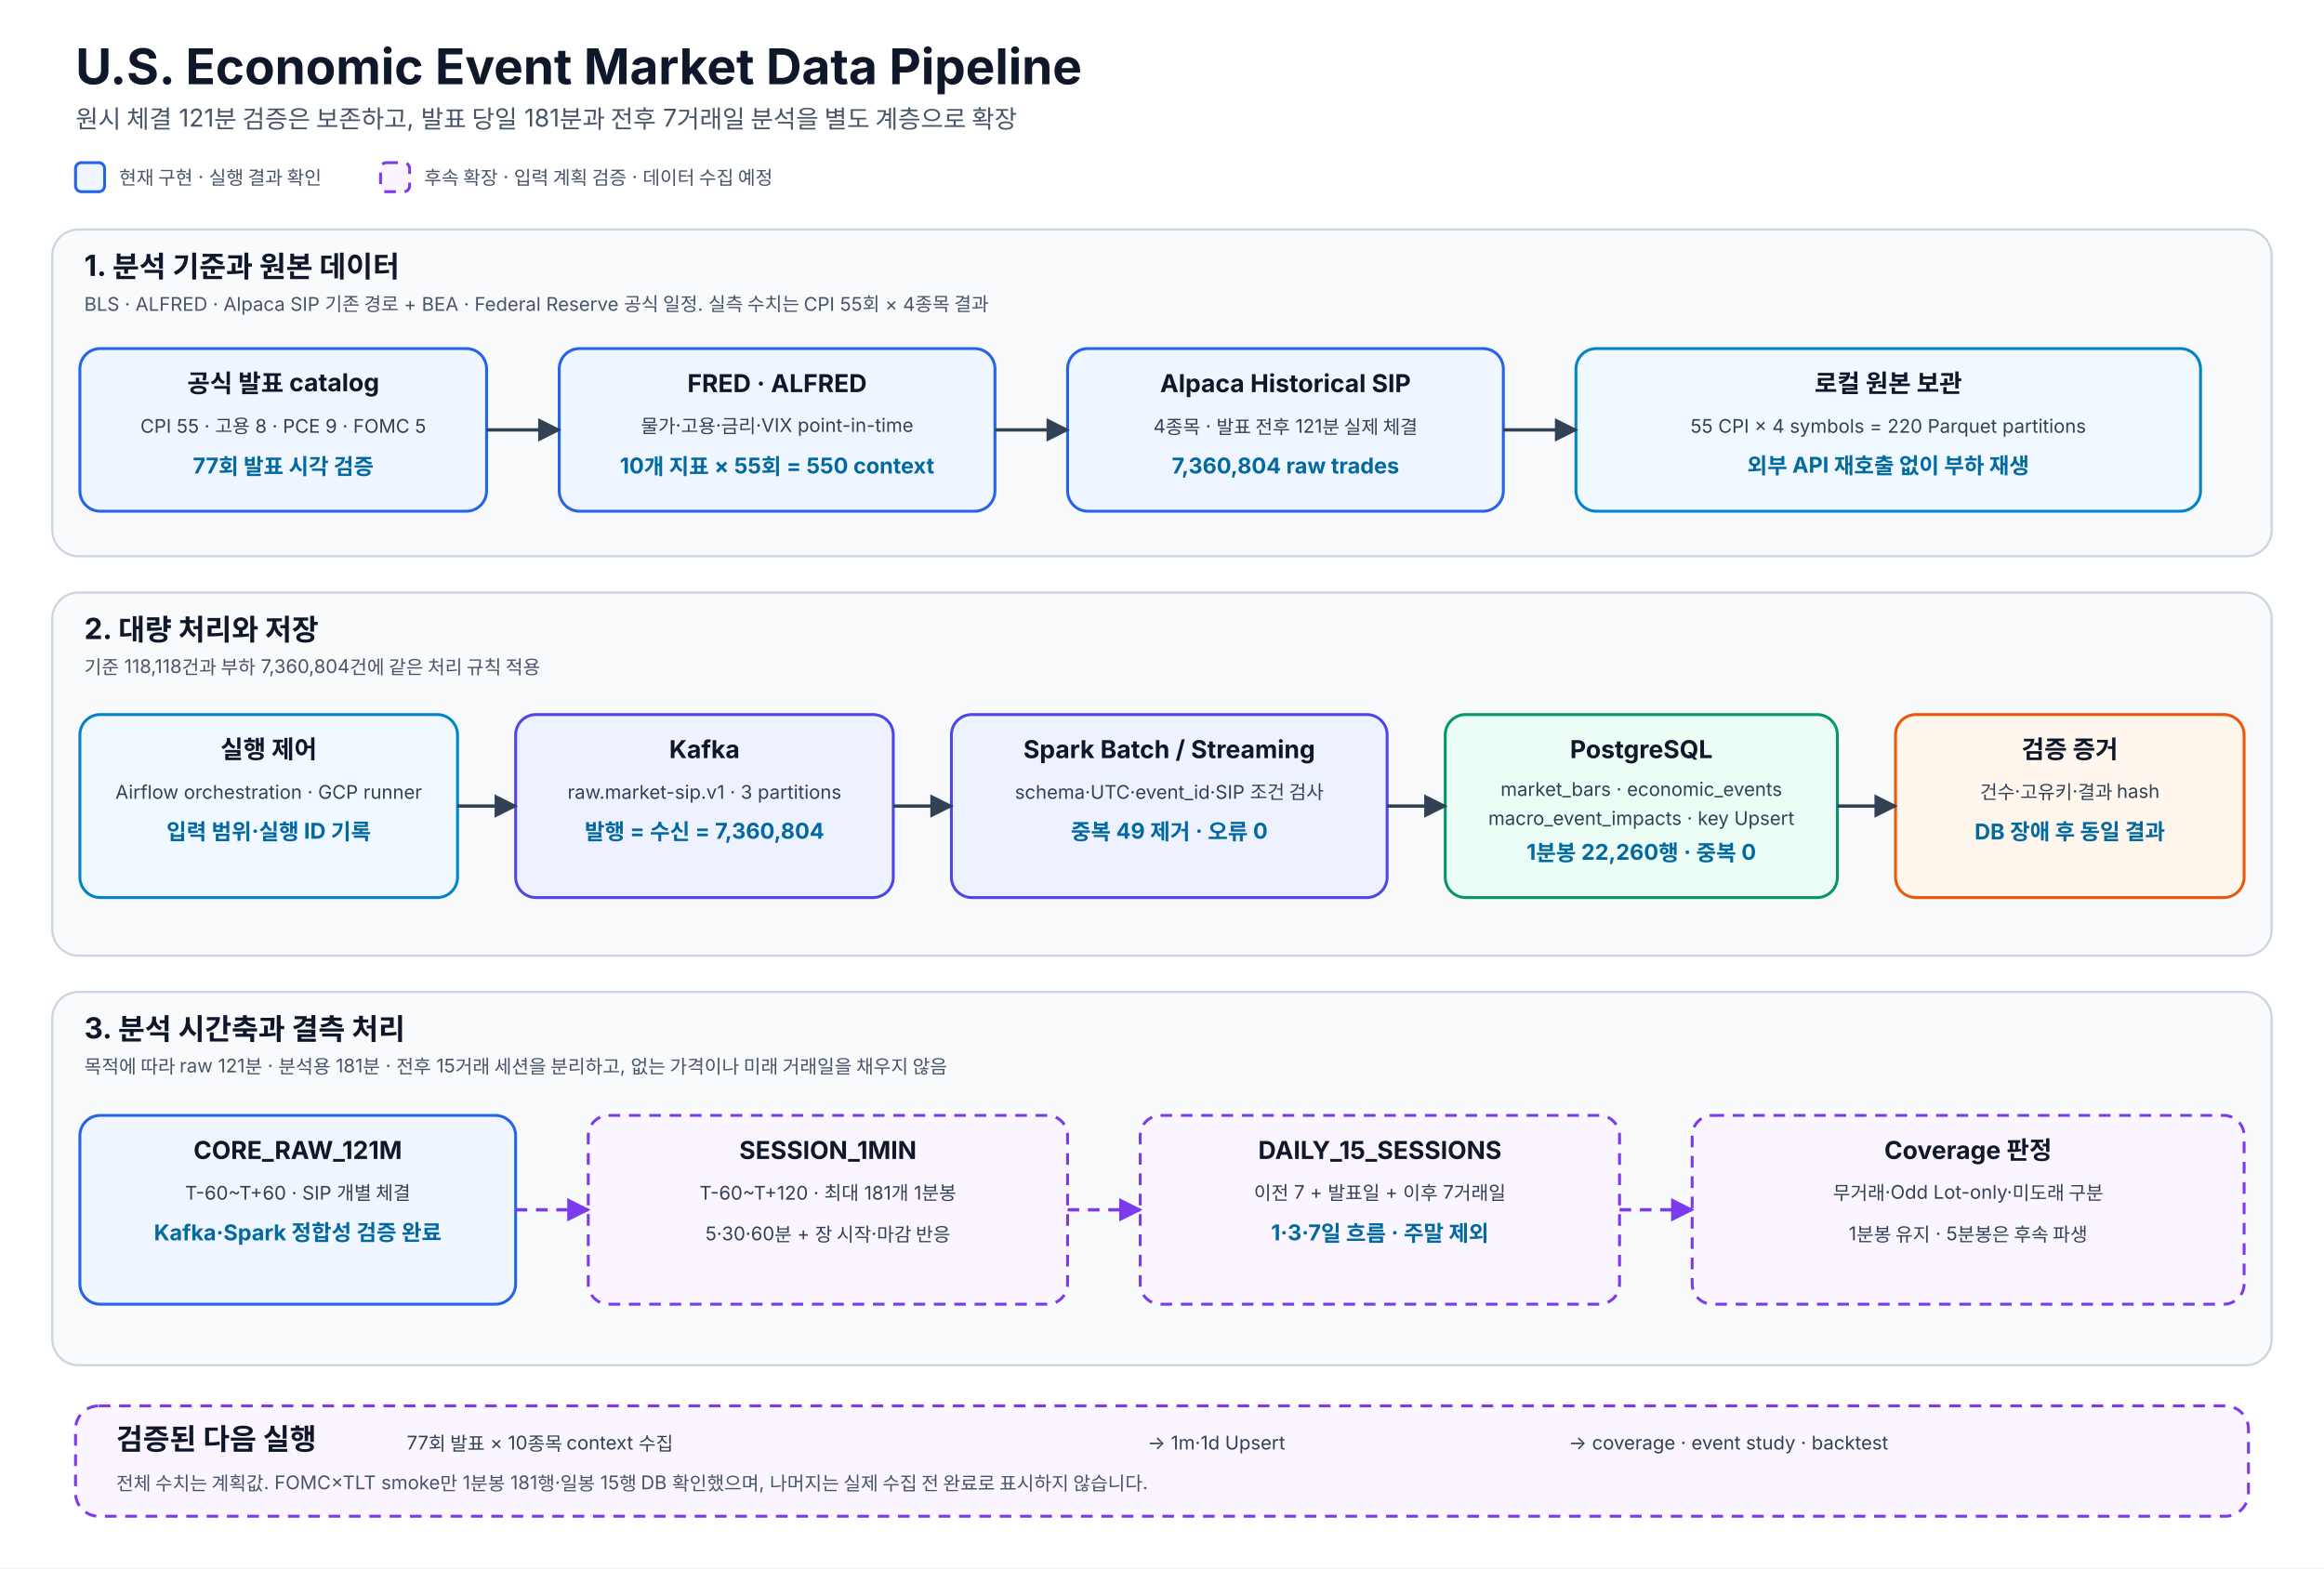
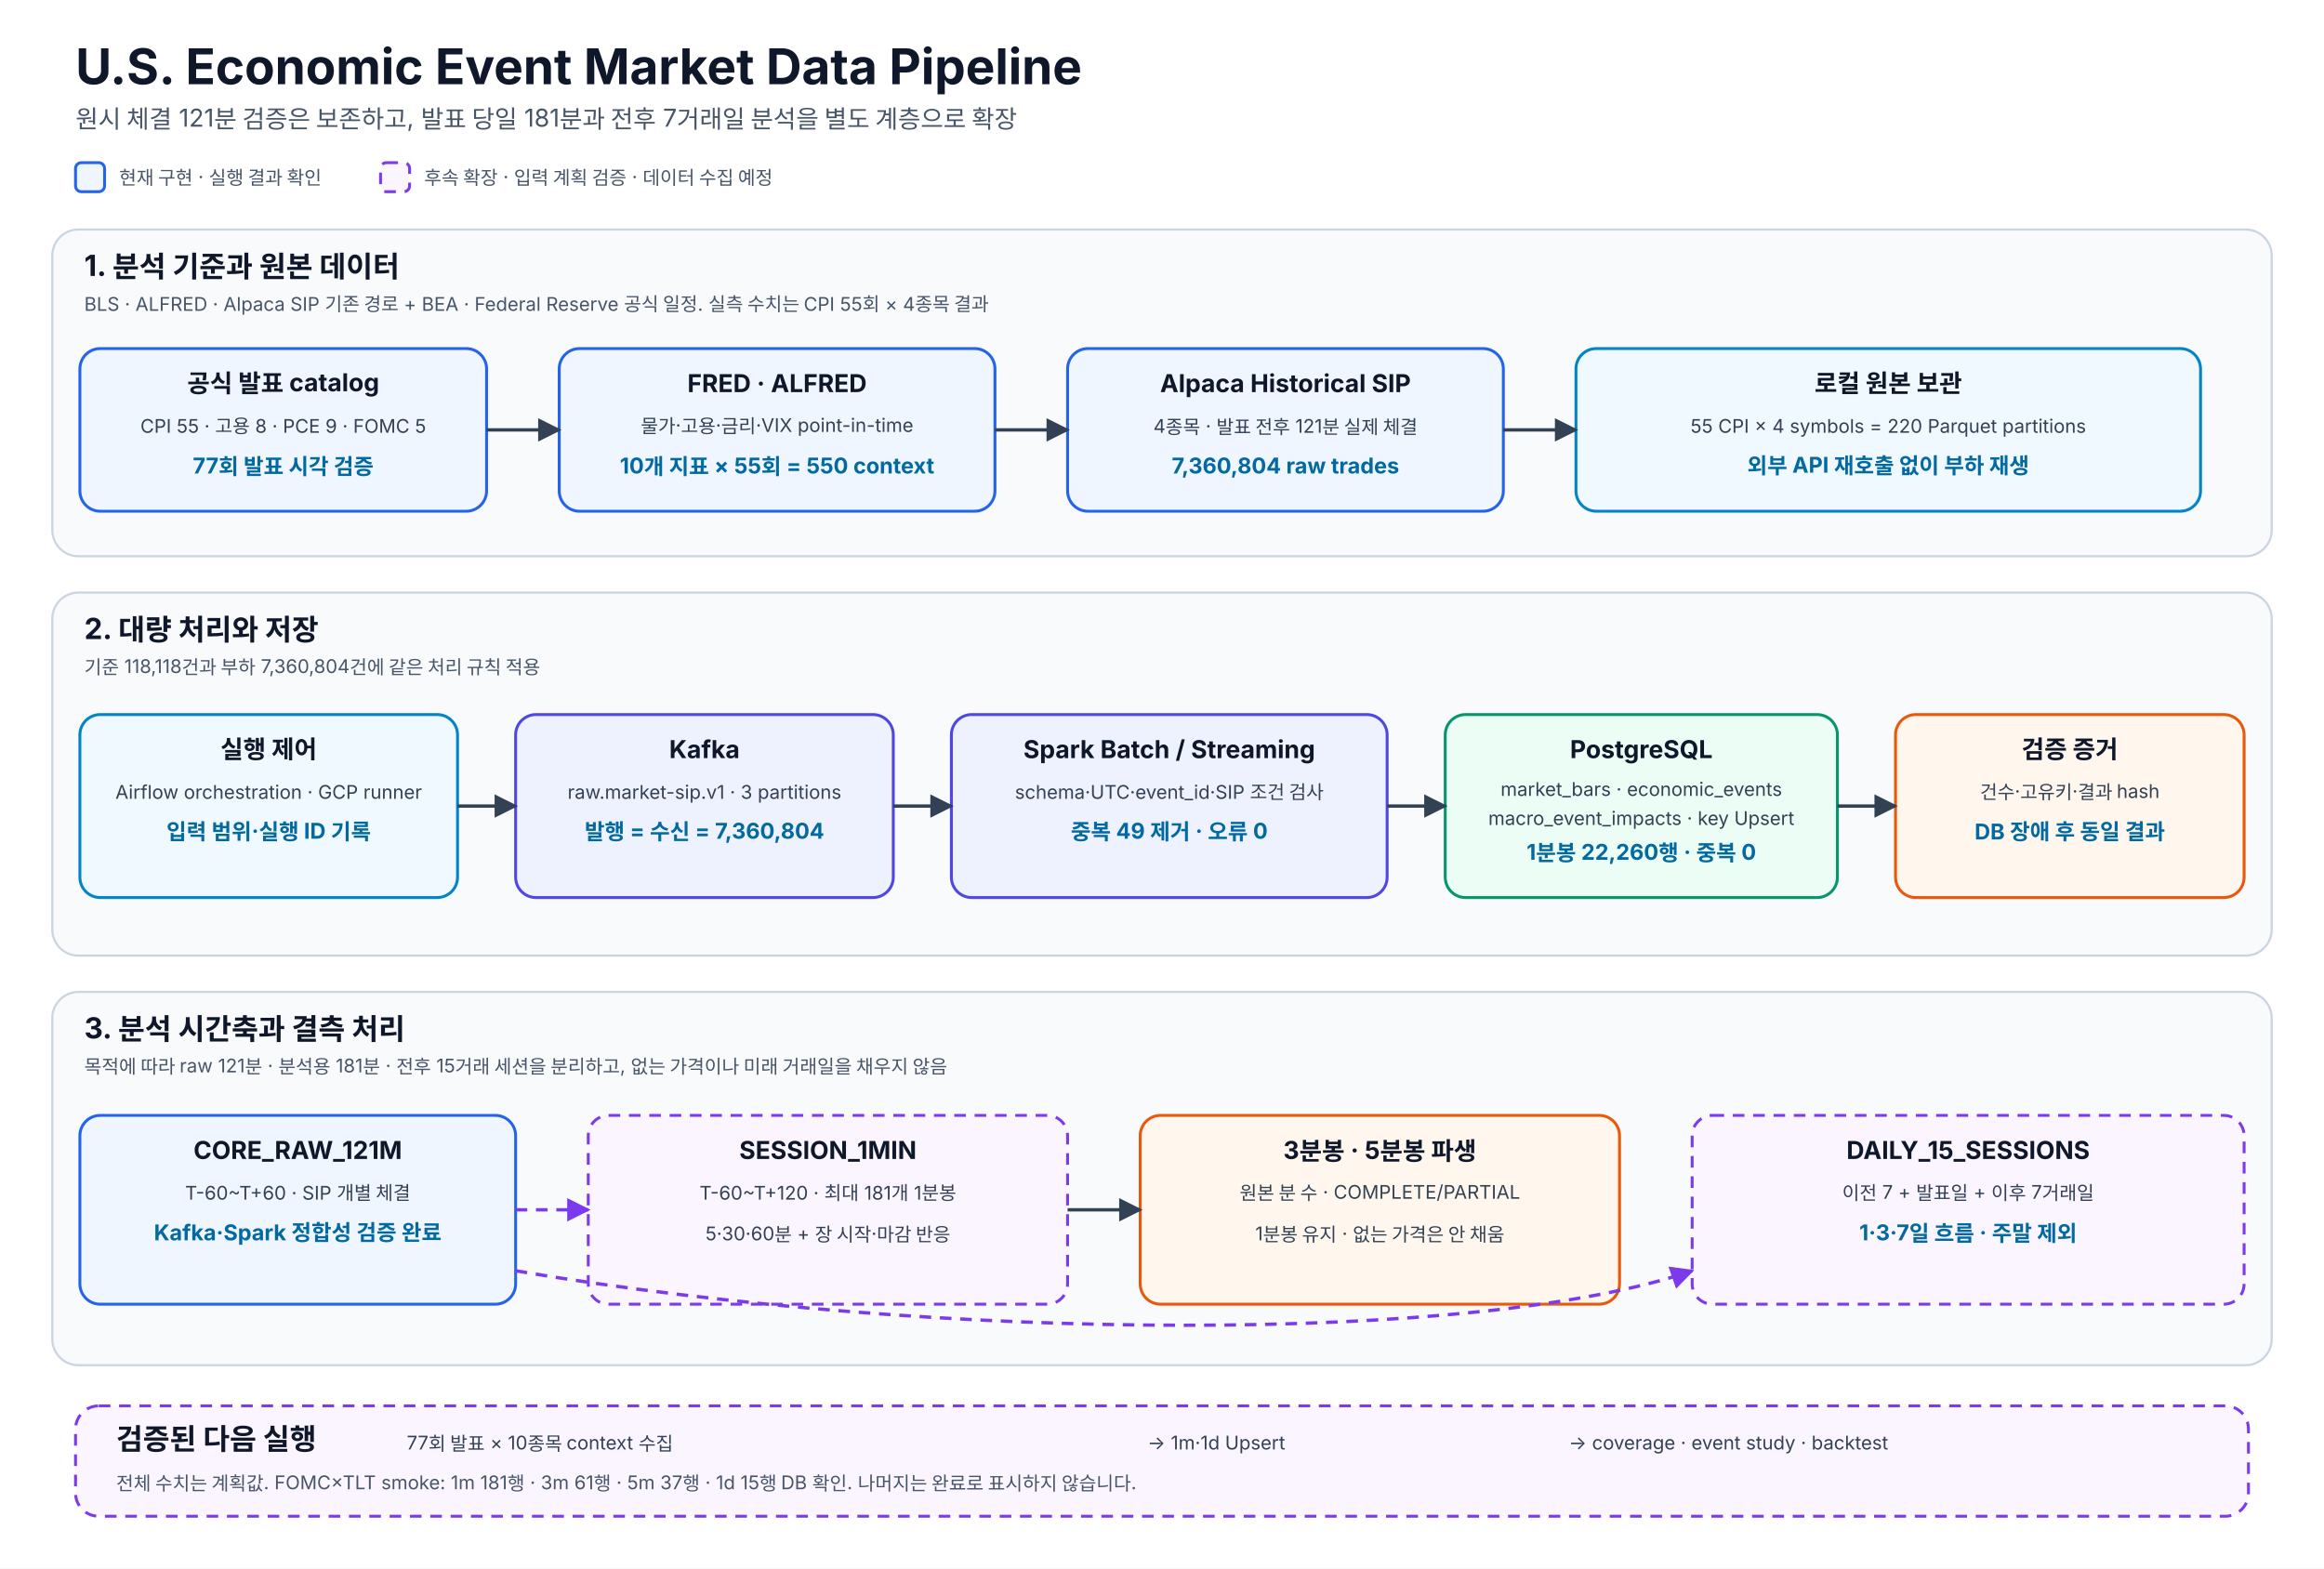
<svg xmlns="http://www.w3.org/2000/svg" width="1600" height="1080" viewBox="0 0 1600 1080" role="img" aria-labelledby="title desc">
  <defs>
    <marker id="arrow" viewBox="0 0 10 10" refX="9" refY="5" markerWidth="7" markerHeight="7" orient="auto-start-reverse">
      <path d="M0 0 L10 5 L0 10 z" fill="#334155" />
    </marker>
    <marker id="purpleArrow" viewBox="0 0 10 10" refX="9" refY="5" markerWidth="7" markerHeight="7" orient="auto-start-reverse">
      <path d="M0 0 L10 5 L0 10 z" fill="#7c3aed" />
    </marker>
    <style>
      .title{font:700 34px -apple-system,BlinkMacSystemFont,"Apple SD Gothic Neo",sans-serif;fill:#0f172a}.subtitle{font:400 17px -apple-system,BlinkMacSystemFont,"Apple SD Gothic Neo",sans-serif;fill:#475569}.section{font:700 20px -apple-system,BlinkMacSystemFont,"Apple SD Gothic Neo",sans-serif;fill:#0f172a}.small{font:400 13px -apple-system,BlinkMacSystemFont,"Apple SD Gothic Neo",sans-serif;fill:#475569}.boxt{font:700 17px -apple-system,BlinkMacSystemFont,"Apple SD Gothic Neo",sans-serif;fill:#0f172a}.copy{font:400 13px -apple-system,BlinkMacSystemFont,"Apple SD Gothic Neo",sans-serif;fill:#334155}.metric{font:700 15px -apple-system,BlinkMacSystemFont,"Apple SD Gothic Neo",sans-serif;fill:#0369a1}.lane{fill:#f8fafc;stroke:#cbd5e1;stroke-width:1.5}.source{fill:#eff6ff;stroke:#2563eb;stroke-width:2}.raw{fill:#f0f9ff;stroke:#0284c7;stroke-width:2}.process{fill:#eef2ff;stroke:#4f46e5;stroke-width:2}.store{fill:#ecfdf5;stroke:#059669;stroke-width:2}.evidence{fill:#fff7ed;stroke:#ea580c;stroke-width:2}.planned{fill:#faf5ff;stroke:#7c3aed;stroke-width:2;stroke-dasharray:8 6}.flow{fill:none;stroke:#334155;stroke-width:2.3;marker-end:url(#arrow)}.plannedflow{fill:none;stroke:#7c3aed;stroke-width:2.3;stroke-dasharray:8 6;marker-end:url(#purpleArrow)}
    </style>
  </defs>
  <rect width="1600" height="1080" fill="#fff" />
  <text x="52" y="58" class="title">U.S. Economic Event Market Data Pipeline</text>
  <text x="52" y="88" class="subtitle">원시 체결 121분 검증은 보존하고, 발표 당일 181분과 전후 7거래일 분석을 별도 계층으로 확장</text>
  <g transform="translate(52 112)">
    <rect width="20" height="20" rx="4" class="source" />
    <text x="30" y="15" class="small">현재 구현 · 실행 결과 확인</text>
    <rect x="210" width="20" height="20" rx="4" class="planned" />
    <text x="240" y="15" class="small">후속 확장 · 입력 계획 검증 · 데이터 수집 예정</text>
  </g>
  <rect x="36" y="158" width="1528" height="225" rx="18" class="lane" />
  <text x="58" y="190" class="section">1. 분석 기준과 원본 데이터</text>
  <text x="58" y="214" class="small">BLS · ALFRED · Alpaca SIP 기존 경로 + BEA · Federal Reserve 공식 일정. 실측 수치는 CPI 55회 × 4종목 결과</text>
  <rect x="55" y="240" width="280" height="112" rx="14" class="source" />
  <text x="195" y="270" text-anchor="middle" class="boxt">공식 발표 catalog</text>
  <text x="195" y="298" text-anchor="middle" class="copy">CPI 55 · 고용 8 · PCE 9 · FOMC 5</text>
  <text x="195" y="326" text-anchor="middle" class="metric">77회 발표 시각 검증</text>
  <rect x="385" y="240" width="300" height="112" rx="14" class="source" />
  <text x="535" y="270" text-anchor="middle" class="boxt">FRED · ALFRED</text>
  <text x="535" y="298" text-anchor="middle" class="copy">물가·고용·금리·VIX point-in-time</text>
  <text x="535" y="326" text-anchor="middle" class="metric">10개 지표 × 55회 = 550 context</text>
  <rect x="735" y="240" width="300" height="112" rx="14" class="source" />
  <text x="885" y="270" text-anchor="middle" class="boxt">Alpaca Historical SIP</text>
  <text x="885" y="298" text-anchor="middle" class="copy">4종목 · 발표 전후 121분 실제 체결</text>
  <text x="885" y="326" text-anchor="middle" class="metric">7,360,804 raw trades</text>
  <rect x="1085" y="240" width="430" height="112" rx="14" class="raw" />
  <text x="1300" y="270" text-anchor="middle" class="boxt">로컬 원본 보관</text>
  <text x="1300" y="298" text-anchor="middle" class="copy">55 CPI × 4 symbols = 220 Parquet partitions</text>
  <text x="1300" y="326" text-anchor="middle" class="metric">외부 API 재호출 없이 부하 재생</text>
  <path d="M335 296 H385" class="flow" />
  <path d="M685 296 H735" class="flow" />
  <path d="M1035 296 H1085" class="flow" />
  <rect x="36" y="408" width="1528" height="250" rx="18" class="lane" />
  <text x="58" y="440" class="section">2. 대량 처리와 저장</text>
  <text x="58" y="464" class="small">기준 118,118건과 부하 7,360,804건에 같은 처리 규칙 적용</text>
  <rect x="55" y="492" width="260" height="126" rx="14" class="raw" />
  <text x="185" y="522" text-anchor="middle" class="boxt">실행 제어</text>
  <text x="185" y="550" text-anchor="middle" class="copy">Airflow orchestration · GCP runner</text>
  <text x="185" y="578" text-anchor="middle" class="metric">입력 범위·실행 ID 기록</text>
  <rect x="355" y="492" width="260" height="126" rx="14" class="process" />
  <text x="485" y="522" text-anchor="middle" class="boxt">Kafka</text>
  <text x="485" y="550" text-anchor="middle" class="copy">raw.market-sip.v1 · 3 partitions</text>
  <text x="485" y="578" text-anchor="middle" class="metric">발행 = 수신 = 7,360,804</text>
  <rect x="655" y="492" width="300" height="126" rx="14" class="process" />
  <text x="805" y="522" text-anchor="middle" class="boxt">Spark Batch / Streaming</text>
  <text x="805" y="550" text-anchor="middle" class="copy">schema·UTC·event_id·SIP 조건 검사</text>
  <text x="805" y="578" text-anchor="middle" class="metric">중복 49 제거 · 오류 0</text>
  <rect x="995" y="492" width="270" height="126" rx="14" class="store" />
  <text x="1130" y="522" text-anchor="middle" class="boxt">PostgreSQL</text>
  <text x="1130" y="548" text-anchor="middle" class="copy">market_bars · economic_events</text>
  <text x="1130" y="568" text-anchor="middle" class="copy">macro_event_impacts · key Upsert</text>
  <text x="1130" y="592" text-anchor="middle" class="metric">1분봉 22,260행 · 중복 0</text>
  <rect x="1305" y="492" width="240" height="126" rx="14" class="evidence" />
  <text x="1425" y="522" text-anchor="middle" class="boxt">검증 증거</text>
  <text x="1425" y="550" text-anchor="middle" class="copy">건수·고유키·결과 hash</text>
  <text x="1425" y="578" text-anchor="middle" class="metric">DB 장애 후 동일 결과</text>
  <path d="M315 555 H355" class="flow" />
  <path d="M615 555 H655" class="flow" />
  <path d="M955 555 H995" class="flow" />
  <path d="M1265 555 H1305" class="flow" />
  <rect x="36" y="683" width="1528" height="257" rx="18" class="lane" />
  <text x="58" y="715" class="section">3. 분석 시간축과 결측 처리</text>
  <text x="58" y="739" class="small">목적에 따라 raw 121분 · 분석용 181분 · 전후 15거래 세션을 분리하고, 없는 가격이나 미래 거래일을 채우지 않음</text>
  <rect x="55" y="768" width="300" height="130" rx="14" class="source" />
  <text x="205" y="798" text-anchor="middle" class="boxt">CORE_RAW_121M</text>
  <text x="205" y="826" text-anchor="middle" class="copy">T-60~T+60 · SIP 개별 체결</text>
  <text x="205" y="854" text-anchor="middle" class="metric">Kafka·Spark 정합성 검증 완료</text>
  <rect x="405" y="768" width="330" height="130" rx="14" class="planned" />
  <text x="570" y="798" text-anchor="middle" class="boxt">SESSION_1MIN</text>
  <text x="570" y="826" text-anchor="middle" class="copy">T-60~T+120 · 최대 181개 1분봉</text>
  <text x="570" y="854" text-anchor="middle" class="copy">5·30·60분 + 장 시작·마감 반응</text>
-   <rect x="785" y="768" width="330" height="130" rx="14" class="planned" />
-   <text x="950" y="798" text-anchor="middle" class="boxt">DAILY_15_SESSIONS</text>
-   <text x="950" y="826" text-anchor="middle" class="copy">이전 7 + 발표일 + 이후 7거래일</text>
-   <text x="950" y="854" text-anchor="middle" class="metric">1·3·7일 흐름 · 주말 제외</text>
+   <rect x="785" y="768" width="330" height="130" rx="14" class="evidence" />
+   <text x="950" y="798" text-anchor="middle" class="boxt">3분봉 · 5분봉 파생</text>
+   <text x="950" y="826" text-anchor="middle" class="copy">원본 분 수 · COMPLETE/PARTIAL</text>
+   <text x="950" y="854" text-anchor="middle" class="copy">1분봉 유지 · 없는 가격은 안 채움</text>
  <rect x="1165" y="768" width="380" height="130" rx="14" class="planned" />
-   <text x="1355" y="798" text-anchor="middle" class="boxt">Coverage 판정</text>
-   <text x="1355" y="826" text-anchor="middle" class="copy">무거래·Odd Lot-only·미도래 구분</text>
-   <text x="1355" y="854" text-anchor="middle" class="copy">1분봉 유지 · 5분봉은 후속 파생</text>
+   <text x="1355" y="798" text-anchor="middle" class="boxt">DAILY_15_SESSIONS</text>
+   <text x="1355" y="826" text-anchor="middle" class="copy">이전 7 + 발표일 + 이후 7거래일</text>
+   <text x="1355" y="854" text-anchor="middle" class="metric">1·3·7일 흐름 · 주말 제외</text>
  <path d="M355 833 H405" class="plannedflow" />
-   <path d="M735 833 H785" class="plannedflow" />
-   <path d="M1115 833 H1165" class="plannedflow" />
+   <path d="M735 833 H785" class="flow" />
+   <path d="M355 875 C650 925 1020 925 1165 875" class="plannedflow" />
  <rect x="52" y="968" width="1496" height="76" rx="16" class="planned" />
  <text x="80" y="998" class="section">검증된 다음 실행</text>
  <text x="280" y="998" class="copy">77회 발표 × 10종목 context 수집</text>
  <text x="790" y="998" class="copy">→ 1m·1d Upsert</text>
  <text x="1080" y="998" class="copy">→ coverage · event study · backtest</text>
-   <text x="80" y="1026" class="small">전체 수치는 계획값. FOMC×TLT smoke만 1분봉 181행·일봉 15행 DB 확인했으며, 나머지는 실제 수집 전 완료로 표시하지 않습니다.</text>
+   <text x="80" y="1026" class="small">전체 수치는 계획값. FOMC×TLT smoke: 1m 181행 · 3m 61행 · 5m 37행 · 1d 15행 DB 확인. 나머지는 완료로 표시하지 않습니다.</text>
</svg>
